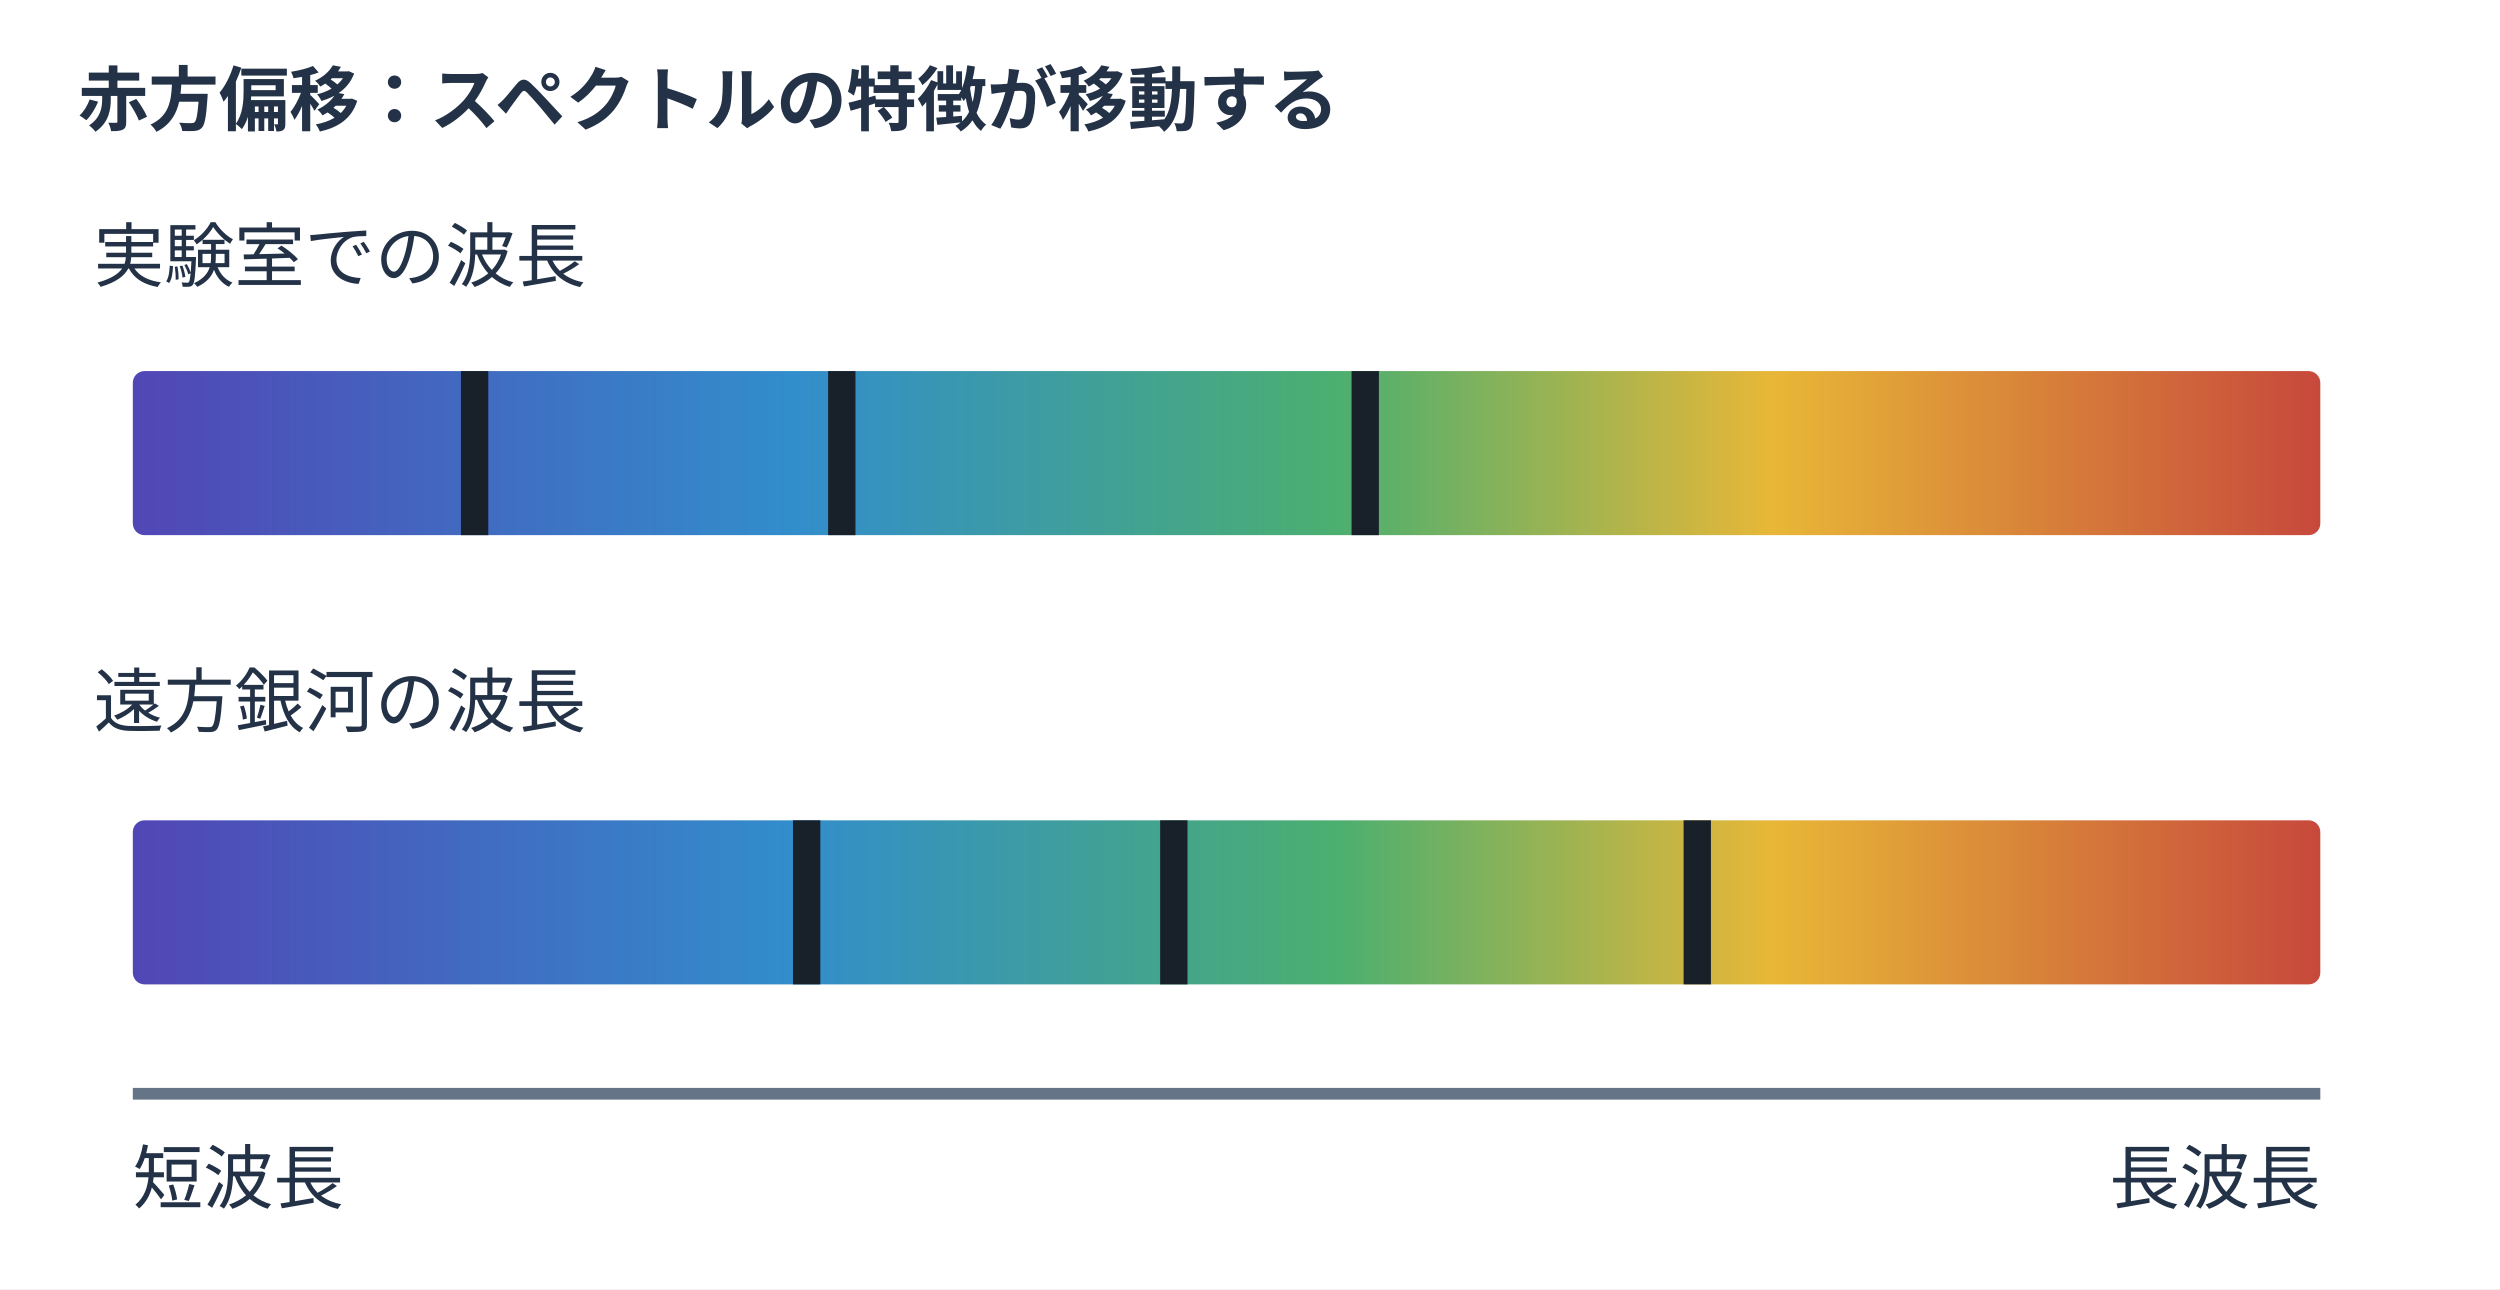
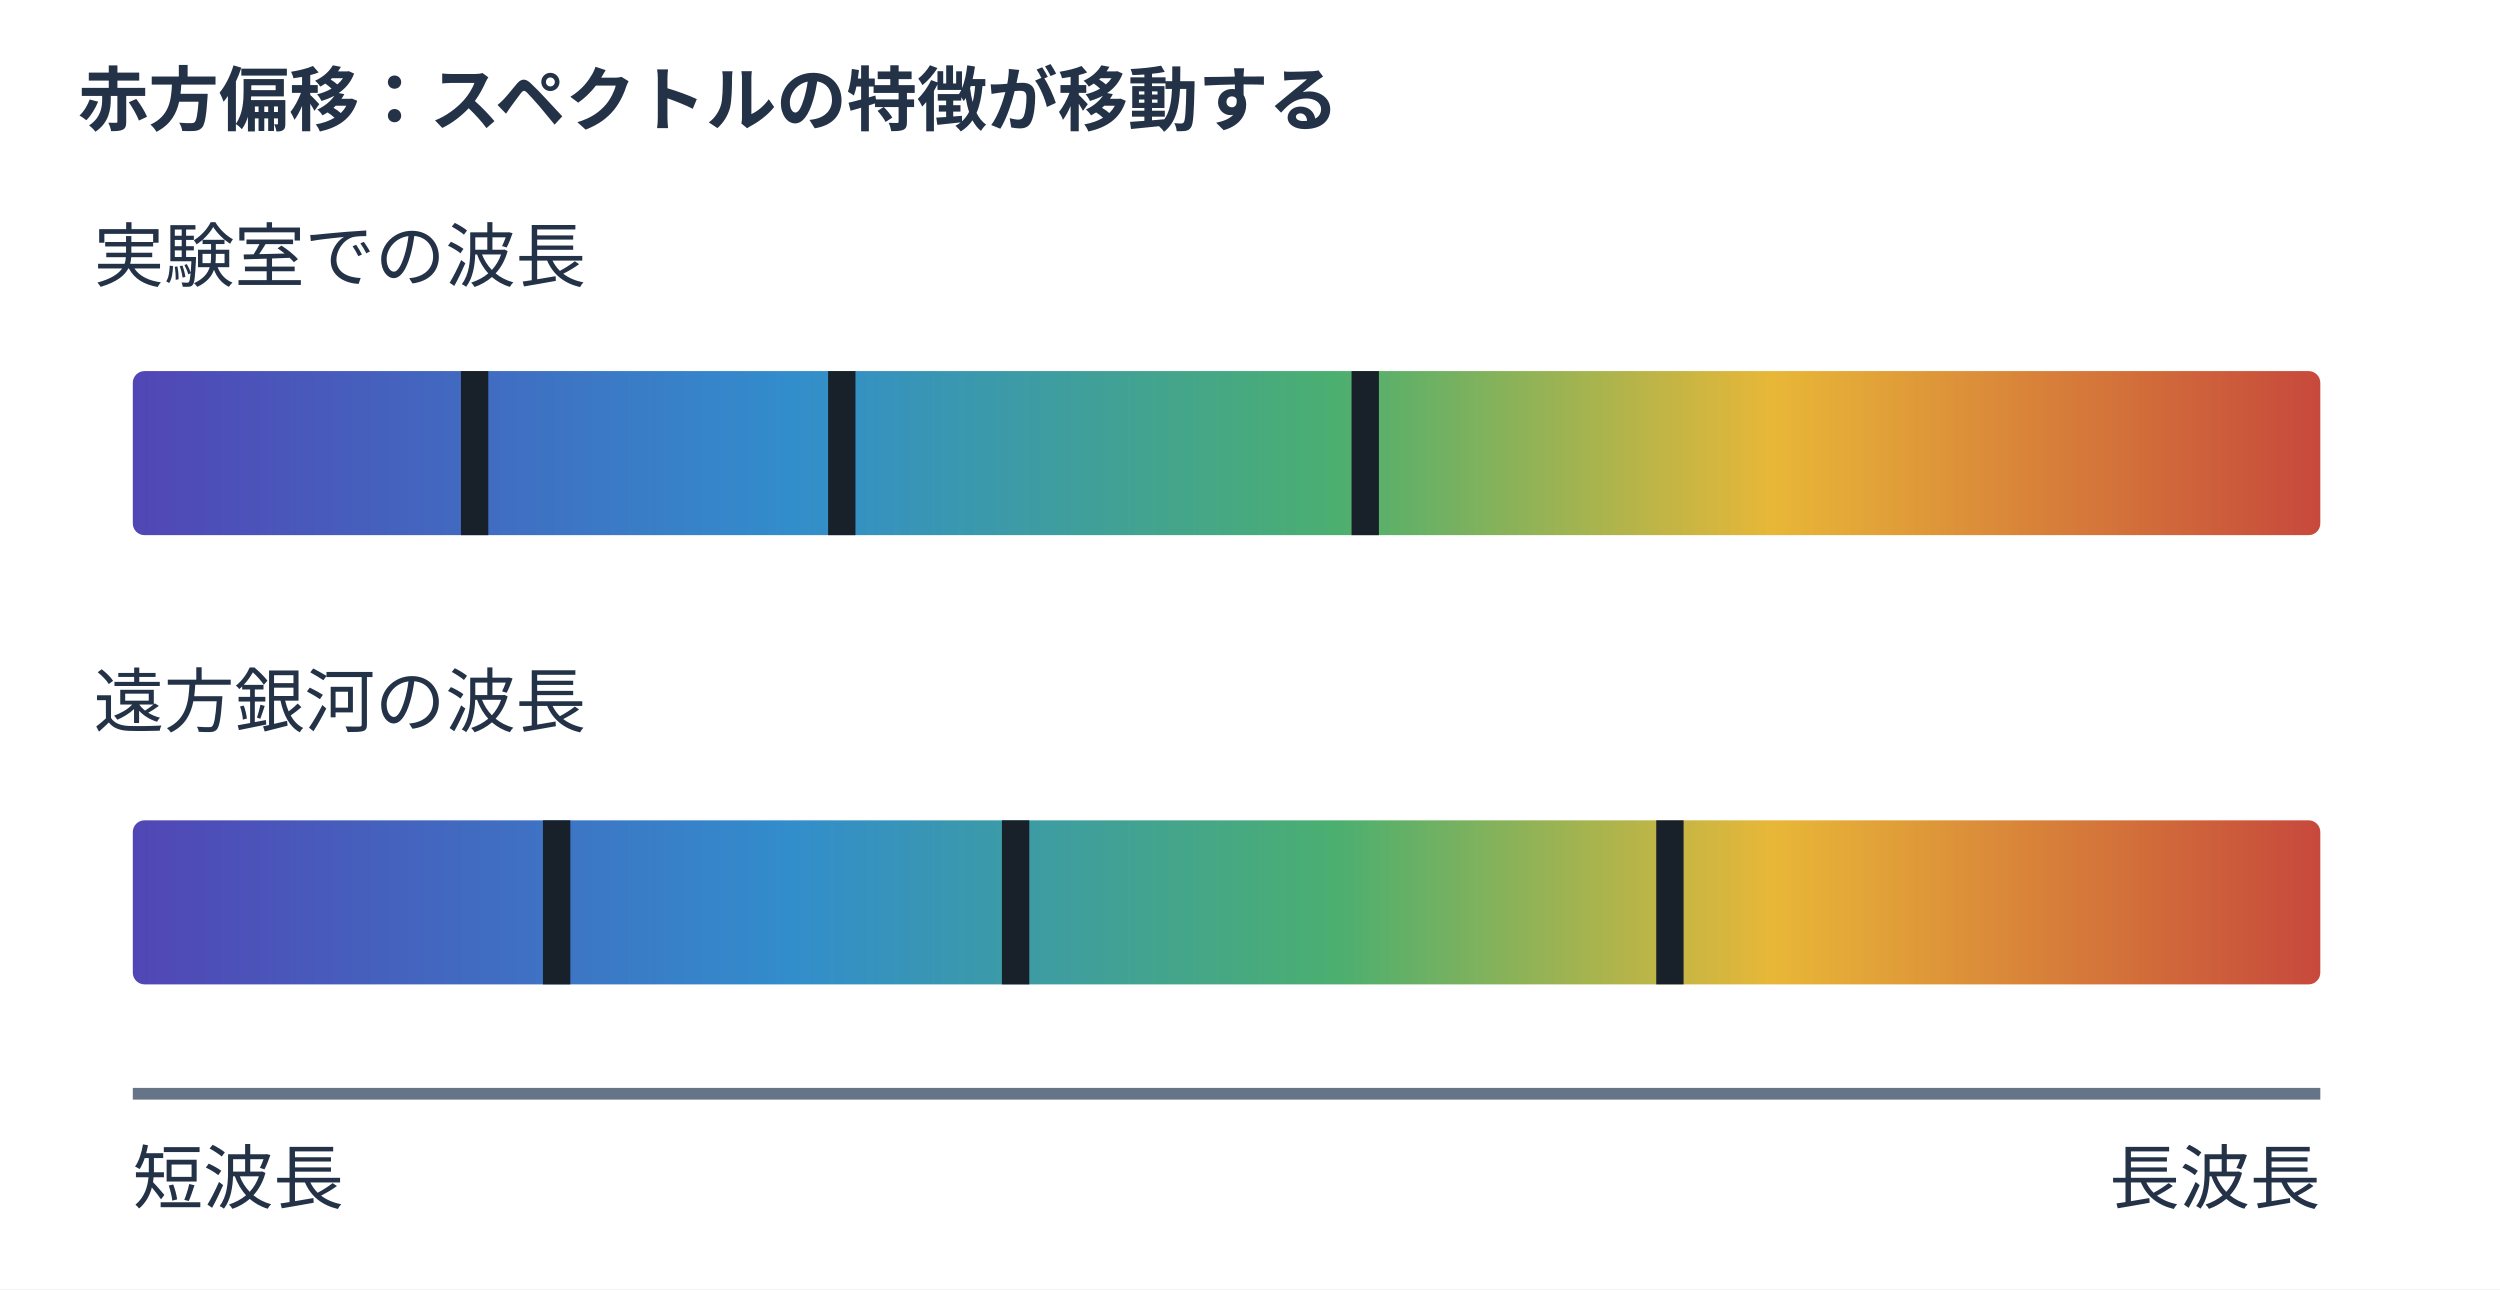
<svg xmlns="http://www.w3.org/2000/svg" viewBox="0 0 640 330" width="640" height="330">
  <rect width="640" height="330" fill="#fff" />
  <g font-family="Noto Sans CJK JP, sans-serif" font-size="18" fill="#233247">
    <text x="20" y="32" font-weight="bold">赤方偏移：スペクトルの特徴が移動する</text>
    <defs>
      <linearGradient id="s">
        <stop offset="0" stop-color="#5146b5" />
        <stop offset=".3" stop-color="#328dcc" />
        <stop offset=".55" stop-color="#4baf70" />
        <stop offset=".75" stop-color="#e8b737" />
        <stop offset="1" stop-color="#c7493c" />
      </linearGradient>
    </defs>
    <text x="24" y="72">実験室での波長</text>
    <text x="24" y="186">遠方銀河の波長</text>
    <rect x="34" y="95" width="560" height="42" rx="3" fill="url(#s)" />
    <rect x="118" y="95" width="7" height="42" fill="#18202a" />
    <rect x="212" y="95" width="7" height="42" fill="#18202a" />
    <rect x="346" y="95" width="7" height="42" fill="#18202a" />
    <rect x="34" y="210" width="560" height="42" rx="3" fill="url(#s)" />
-     <rect x="203" y="210" width="7" height="42" fill="#18202a" />
-     <rect x="297" y="210" width="7" height="42" fill="#18202a" />
-     <rect x="431" y="210" width="7" height="42" fill="#18202a" />
+     <rect x="139" y="210" width="7" height="42" fill="#18202a" />
+     <rect x="256.5" y="210" width="7" height="42" fill="#18202a" />
+     <rect x="424" y="210" width="7" height="42" fill="#18202a" />
    <line x1="34" y1="280" x2="594" y2="280" stroke="#657486" stroke-width="3" />
    <text x="34" y="308">短波長</text>
    <text x="594" y="308" text-anchor="end">長波長</text>
  </g>
</svg>
